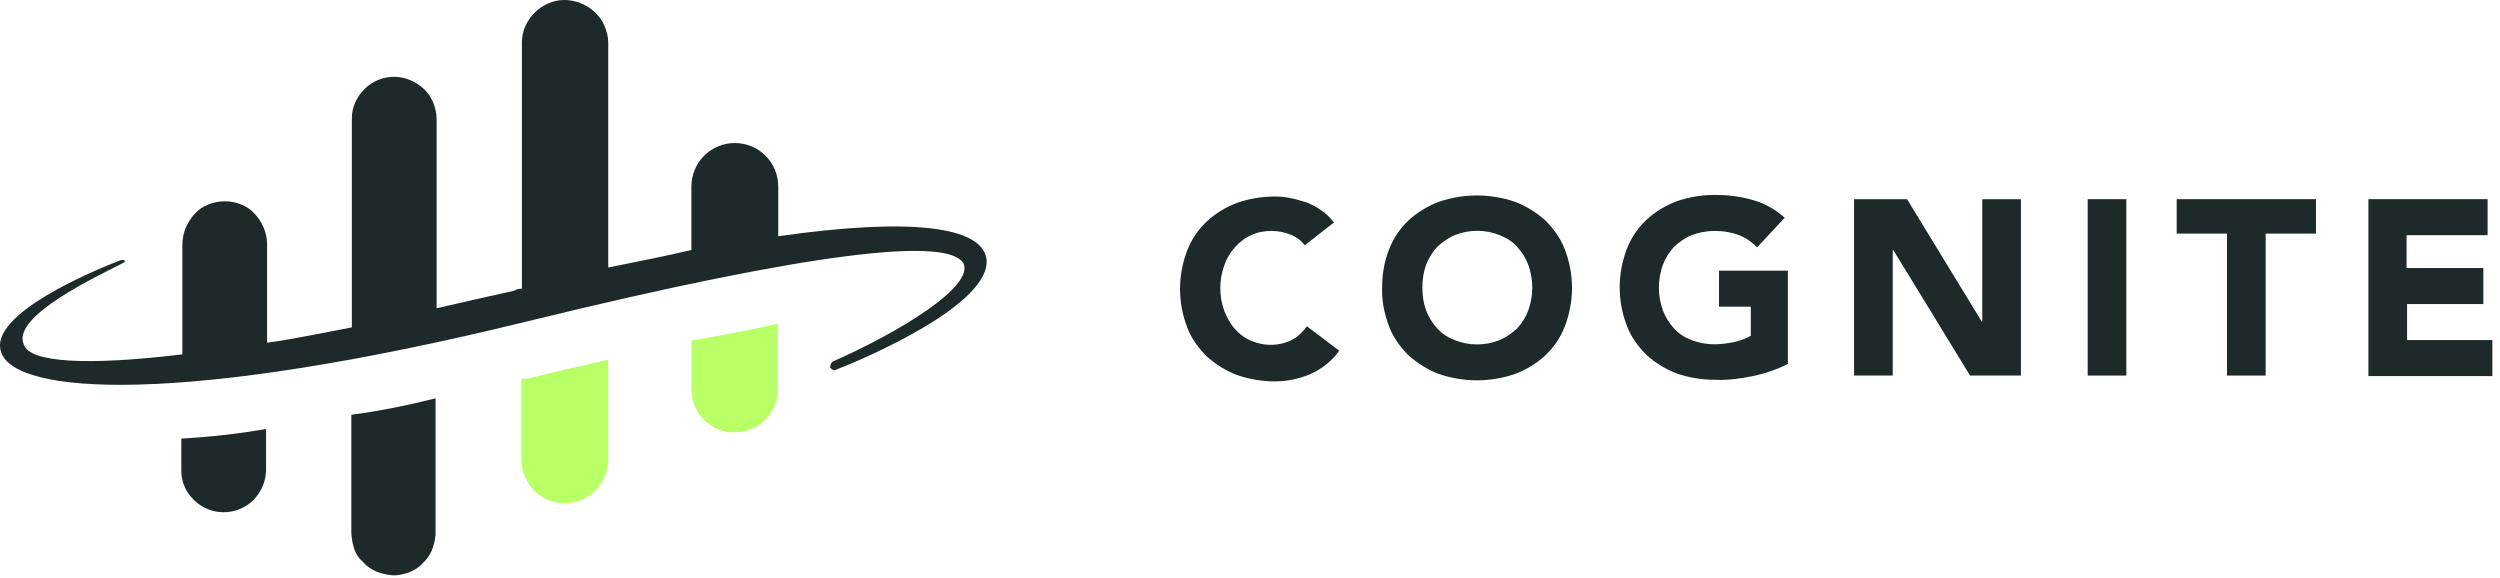
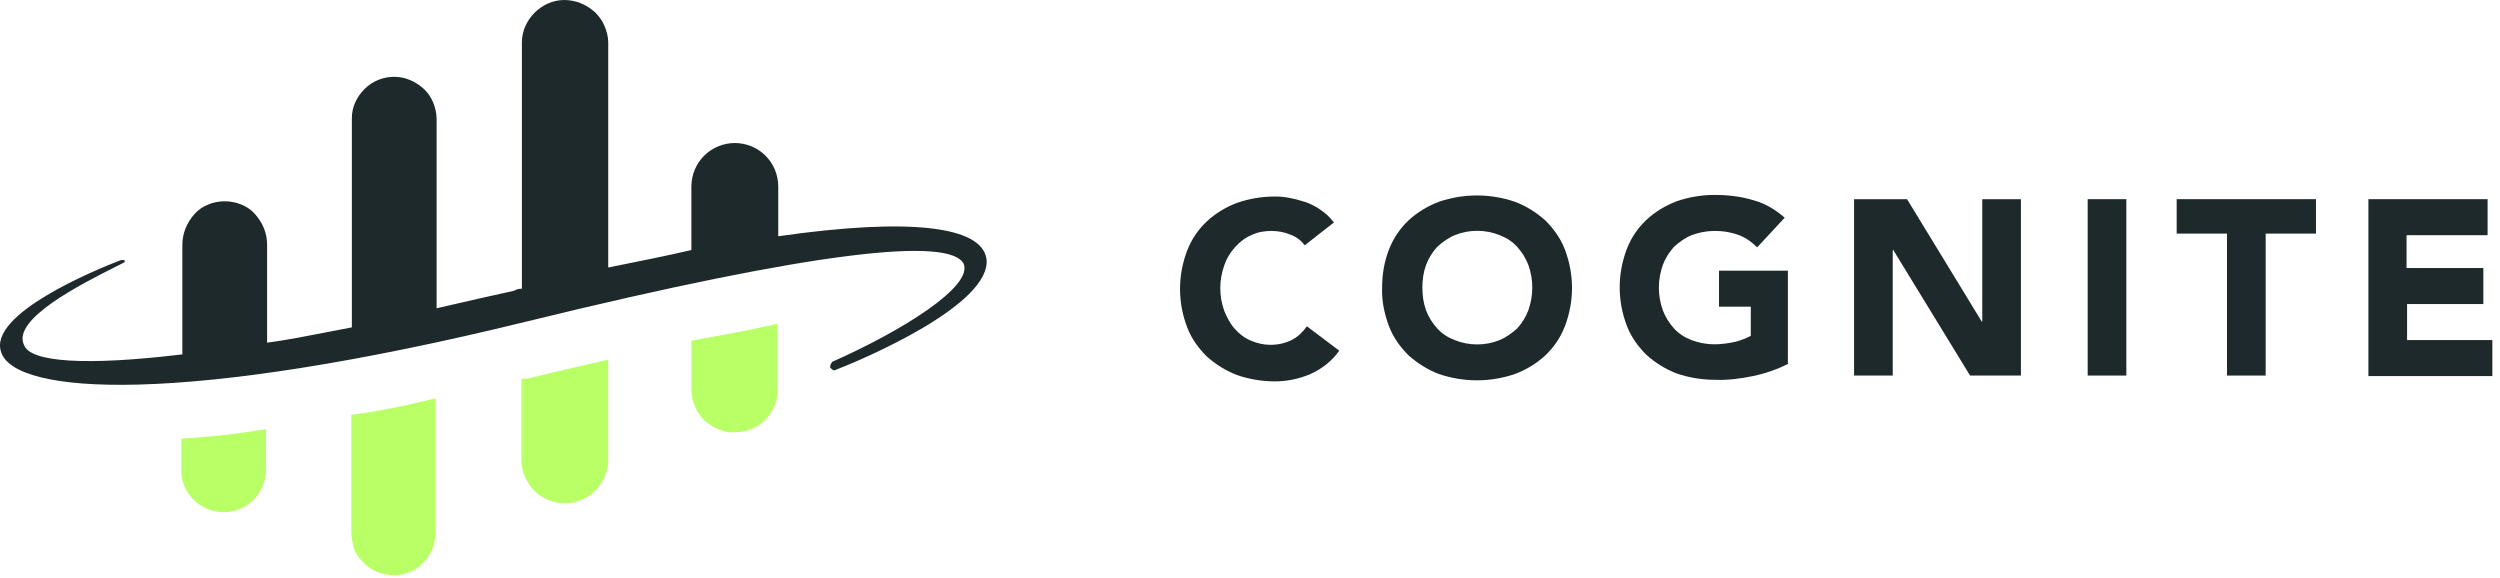
<svg xmlns="http://www.w3.org/2000/svg" width="433" height="100" viewBox="0 0 433 100" fill="none">
-   <path d="M134.795 40.917V32.294C134.795 30.275 133.97 28.349 132.594 26.973C131.217 25.596 129.291 24.771 127.272 24.771C125.254 24.771 123.327 25.596 121.951 26.973C120.575 28.349 119.75 30.275 119.75 32.294V43.303C115.438 44.312 110.392 45.321 105.346 46.33V7.339C105.346 6.33 105.071 5.413 104.704 4.495C104.337 3.578 103.694 2.752 103.052 2.11C102.318 1.468 101.493 0.917 100.575 0.55C99.658 0.183 98.649 0 97.731 0C95.805 0 93.97 0.826 92.594 2.202C91.217 3.578 90.392 5.413 90.392 7.339V50C89.933 50 89.474 50.092 89.016 50.367C84.337 51.376 80.025 52.385 75.621 53.395V20.459C75.529 18.532 74.795 16.697 73.419 15.413C72.043 14.128 70.208 13.303 68.282 13.303C66.355 13.303 64.52 14.037 63.144 15.413C61.768 16.789 60.942 18.532 60.942 20.459V56.697C55.621 57.706 50.942 58.716 46.263 59.358V42.385C46.263 41.376 46.08 40.459 45.713 39.541C45.346 38.624 44.795 37.798 44.153 37.064C43.511 36.33 42.685 35.78 41.768 35.413C40.85 35.046 39.933 34.862 38.924 34.862C37.915 34.862 36.997 35.046 36.08 35.413C35.162 35.78 34.337 36.33 33.694 37.064C33.052 37.798 32.502 38.624 32.135 39.541C31.768 40.459 31.584 41.468 31.584 42.385V61.376C14.887 63.395 5.162 62.752 4.153 59.725C1.768 54.771 17.181 47.706 21.584 45.413V45.046H20.942C16.63 46.697 -2.177 54.404 0.208 61.009C2.594 68.349 31.309 70.367 91.217 55.688C141.401 43.395 164.52 41.009 166.905 45.688C168.557 49.633 156.172 57.339 144.153 62.66C144.061 62.752 143.97 62.936 143.878 63.119C143.786 63.303 143.786 63.486 143.786 63.67C144.153 64.037 144.428 64.312 144.795 64.037C149.107 62.385 171.951 52.752 170.85 44.771C169.933 39.266 157.915 37.615 134.795 40.917ZM31.401 75.963V81.56C31.401 83.486 32.227 85.321 33.603 86.606C34.979 87.982 36.814 88.716 38.74 88.716C40.667 88.716 42.502 87.982 43.878 86.606C45.254 85.229 45.988 83.486 46.08 81.56V74.312C41.217 75.138 36.355 75.688 31.401 75.963ZM60.85 71.835V92.11C60.85 93.028 61.034 94.037 61.309 94.954C61.584 95.872 62.135 96.697 62.869 97.34C63.511 98.073 64.337 98.624 65.162 98.991C66.08 99.358 66.997 99.541 67.915 99.633C68.832 99.725 69.841 99.45 70.759 99.174C71.676 98.807 72.502 98.349 73.144 97.615C73.878 96.972 74.428 96.147 74.795 95.321C75.162 94.404 75.346 93.486 75.438 92.569C75.438 92.477 75.438 92.385 75.438 92.294V68.991C70.667 70.183 65.805 71.193 60.85 71.835Z" fill="#1E292B" />
+   <path fill-rule="evenodd" clip-rule="evenodd" d="M134.795 40.917V32.294C134.795 30.275 133.97 28.349 132.594 26.973C131.217 25.596 129.291 24.771 127.272 24.771C125.254 24.771 123.327 25.596 121.951 26.973C120.575 28.349 119.749 30.275 119.749 32.294V43.303C115.438 44.312 110.392 45.321 105.346 46.33V7.339C105.346 6.33 105.071 5.413 104.704 4.495C104.337 3.578 103.694 2.752 103.052 2.11C102.318 1.468 101.493 0.917 100.575 0.55C99.658 0.183 98.649 0 97.731 0C95.805 0 93.97 0.826 92.594 2.202C91.217 3.578 90.392 5.413 90.392 7.339V50C89.933 50 89.474 50.092 89.016 50.367C85.273 51.174 81.764 51.982 78.256 52.789C77.379 52.991 76.502 53.193 75.621 53.395V20.459C75.529 18.532 74.795 16.697 73.419 15.413C72.043 14.128 70.208 13.303 68.282 13.303C66.355 13.303 64.52 14.037 63.144 15.413C61.768 16.789 60.942 18.532 60.942 20.459V56.697C59.585 56.955 58.27 57.212 56.985 57.463C53.234 58.197 49.748 58.879 46.263 59.358V42.385C46.263 41.376 46.08 40.459 45.713 39.541C45.346 38.624 44.795 37.798 44.153 37.064C43.511 36.33 42.685 35.78 41.768 35.413C40.85 35.046 39.933 34.862 38.924 34.862C37.915 34.862 36.997 35.046 36.08 35.413C35.162 35.78 34.337 36.33 33.694 37.064C33.052 37.798 32.502 38.624 32.135 39.541C31.768 40.459 31.584 41.468 31.584 42.385V61.376C14.887 63.395 5.162 62.752 4.153 59.725C2.009 55.271 14.249 49.112 19.943 46.247C20.582 45.925 21.14 45.645 21.584 45.413V45.046H20.942C16.63 46.697 -2.177 54.404 0.208 61.009C2.594 68.349 31.309 70.367 91.217 55.688C141.401 43.395 164.52 41.009 166.905 45.688C168.557 49.633 156.172 57.339 144.153 62.66C144.061 62.752 143.97 62.936 143.878 63.119C143.786 63.303 143.786 63.486 143.786 63.67C144.153 64.037 144.428 64.312 144.795 64.037C149.107 62.385 171.951 52.752 170.85 44.771C169.933 39.266 157.915 37.615 134.795 40.917Z" fill="#1E292B" />
+   <path d="M60.85 71.835V92.11C60.85 93.028 61.034 94.037 61.309 94.954C61.584 95.872 62.135 96.697 62.869 97.34C63.511 98.073 64.337 98.624 65.162 98.991C66.08 99.358 66.997 99.541 67.915 99.633C68.832 99.725 69.841 99.45 70.759 99.174C71.676 98.807 72.502 98.349 73.144 97.615C73.878 96.972 74.428 96.147 74.795 95.321C75.162 94.404 75.346 93.486 75.438 92.569V92.294V68.991C70.667 70.183 65.805 71.193 60.85 71.835Z" fill="#B9FF66" />
+   <path fill-rule="evenodd" clip-rule="evenodd" d="M31.401 75.963V81.56C31.401 83.486 32.227 85.321 33.603 86.606C34.979 87.982 36.814 88.716 38.74 88.716C40.667 88.716 42.502 87.982 43.878 86.606C45.254 85.229 45.988 83.486 46.08 81.56V74.312C41.217 75.138 36.355 75.688 31.401 75.963Z" fill="#B9FF66" />
  <path d="M91.31 65.597H90.301V79.909C90.392 81.835 91.218 83.67 92.594 85.046C93.971 86.423 95.897 87.157 97.824 87.157C99.75 87.157 101.677 86.423 103.053 85.046C104.429 83.67 105.255 81.835 105.347 79.909V62.294C101.035 63.303 96.356 64.313 91.31 65.597ZM119.75 58.991V67.615C119.75 68.624 120.026 69.542 120.393 70.459C120.759 71.377 121.402 72.203 122.044 72.845C122.778 73.487 123.604 74.037 124.521 74.404C125.438 74.771 126.448 74.955 127.365 74.863C129.292 74.863 131.126 74.129 132.503 72.753C133.879 71.377 134.704 69.542 134.704 67.615V56.056C130.484 57.065 125.438 57.982 119.75 58.991Z" fill="#B9FF66" />
  <path d="M225.988 42.478C225.346 41.652 224.52 41.01 223.511 40.643C222.41 40.184 221.309 40.001 220.209 40.001C219.016 40.001 217.823 40.184 216.722 40.734C215.621 41.193 214.704 41.927 213.878 42.845C213.053 43.762 212.41 44.863 212.043 45.964C211.126 48.533 211.126 51.285 212.043 53.854C212.502 54.955 213.053 56.056 213.878 56.973C214.612 57.799 215.53 58.533 216.631 58.991C217.731 59.45 218.832 59.725 220.025 59.725C221.309 59.725 222.594 59.45 223.695 58.9C224.796 58.349 225.621 57.523 226.355 56.514L231.952 60.734C230.759 62.478 229.016 63.854 226.998 64.771C225.071 65.597 222.961 66.056 220.851 66.056C218.649 66.056 216.355 65.689 214.245 64.955C212.319 64.221 210.575 63.12 209.016 61.744C207.548 60.276 206.355 58.624 205.621 56.698C203.97 52.386 203.97 47.707 205.621 43.395C206.355 41.468 207.548 39.725 209.016 38.349C210.484 36.973 212.319 35.872 214.245 35.138C216.355 34.404 218.557 34.037 220.851 34.037C221.768 34.037 222.686 34.129 223.511 34.312C224.429 34.496 225.346 34.771 226.264 35.046C227.181 35.413 228.098 35.872 228.832 36.423C229.658 36.973 230.392 37.707 231.034 38.533L225.988 42.478Z" fill="#1E292B" />
  <path d="M239.383 49.817C239.383 47.523 239.75 45.321 240.575 43.211C241.309 41.285 242.502 39.542 243.97 38.165C245.438 36.789 247.273 35.688 249.199 34.954C253.511 33.486 258.098 33.486 262.41 34.954C264.337 35.688 266.08 36.789 267.64 38.165C269.107 39.633 270.3 41.285 271.034 43.211C272.685 47.523 272.685 52.202 271.034 56.514C270.3 58.441 269.107 60.184 267.64 61.56C266.172 62.936 264.337 64.037 262.41 64.771C258.098 66.239 253.511 66.239 249.199 64.771C247.273 64.037 245.529 62.936 243.97 61.56C242.502 60.092 241.309 58.441 240.575 56.514C239.75 54.312 239.291 52.019 239.383 49.817ZM246.355 49.817C246.355 51.193 246.539 52.477 246.997 53.762C247.456 54.954 248.098 55.964 248.924 56.881C249.75 57.798 250.759 58.441 251.951 58.899C254.429 59.909 257.273 59.909 259.75 58.899C260.851 58.441 261.86 57.707 262.777 56.881C263.603 55.964 264.245 54.954 264.704 53.762C265.621 51.193 265.621 48.441 264.704 45.872C264.245 44.679 263.603 43.67 262.777 42.753C261.951 41.835 260.942 41.193 259.75 40.734C257.273 39.725 254.429 39.725 251.951 40.734C250.851 41.193 249.841 41.927 248.924 42.753C248.098 43.67 247.456 44.679 246.997 45.872C246.539 47.156 246.355 48.441 246.355 49.817Z" fill="#1E292B" />
  <path d="M309.843 62.936C307.917 63.945 305.806 64.679 303.605 65.138C301.403 65.597 299.201 65.872 296.999 65.78C294.797 65.78 292.504 65.413 290.394 64.679C288.467 63.945 286.724 62.844 285.164 61.468C283.696 60 282.504 58.349 281.77 56.422C280.118 52.11 280.118 47.431 281.77 43.12C282.504 41.193 283.696 39.45 285.164 38.074C286.632 36.697 288.467 35.597 290.394 34.863C292.504 34.129 294.706 33.762 296.999 33.762C299.293 33.762 301.586 34.037 303.696 34.679C305.715 35.23 307.55 36.331 309.109 37.707L304.339 42.844C303.421 41.927 302.412 41.193 301.219 40.734C300.027 40.276 298.651 40 296.907 40C295.531 40 294.247 40.276 292.962 40.734C291.862 41.193 290.852 41.927 289.935 42.752C289.109 43.67 288.467 44.679 288.008 45.872C287.091 48.441 287.091 51.193 288.008 53.762C288.467 54.954 289.109 55.964 289.935 56.881C290.761 57.798 291.77 58.441 292.962 58.899C294.155 59.358 295.531 59.633 296.907 59.633C298.192 59.633 299.476 59.45 300.669 59.175C301.586 58.899 302.412 58.624 303.238 58.165V53.12H297.733V46.881H309.66V62.936H309.843Z" fill="#1E292B" />
  <path d="M321.125 34.496H330.299L343.235 55.689H343.327V34.496H350.024V65.047H341.217L327.914 43.303H327.822V65.047H321.125V34.496Z" fill="#1E292B" />
  <path d="M361.586 34.496H368.283V65.046H361.586V34.496Z" fill="#1E292B" />
  <path d="M385.716 40.459H377V34.496H401.128V40.459H392.413V65.047H385.716V40.459Z" fill="#1E292B" />
  <path d="M410.117 34.496H430.851V40.735H416.814V46.423H430.117V52.661H416.906V58.9H431.677V65.138H410.209V34.496H410.117Z" fill="#1E292B" />
</svg>
